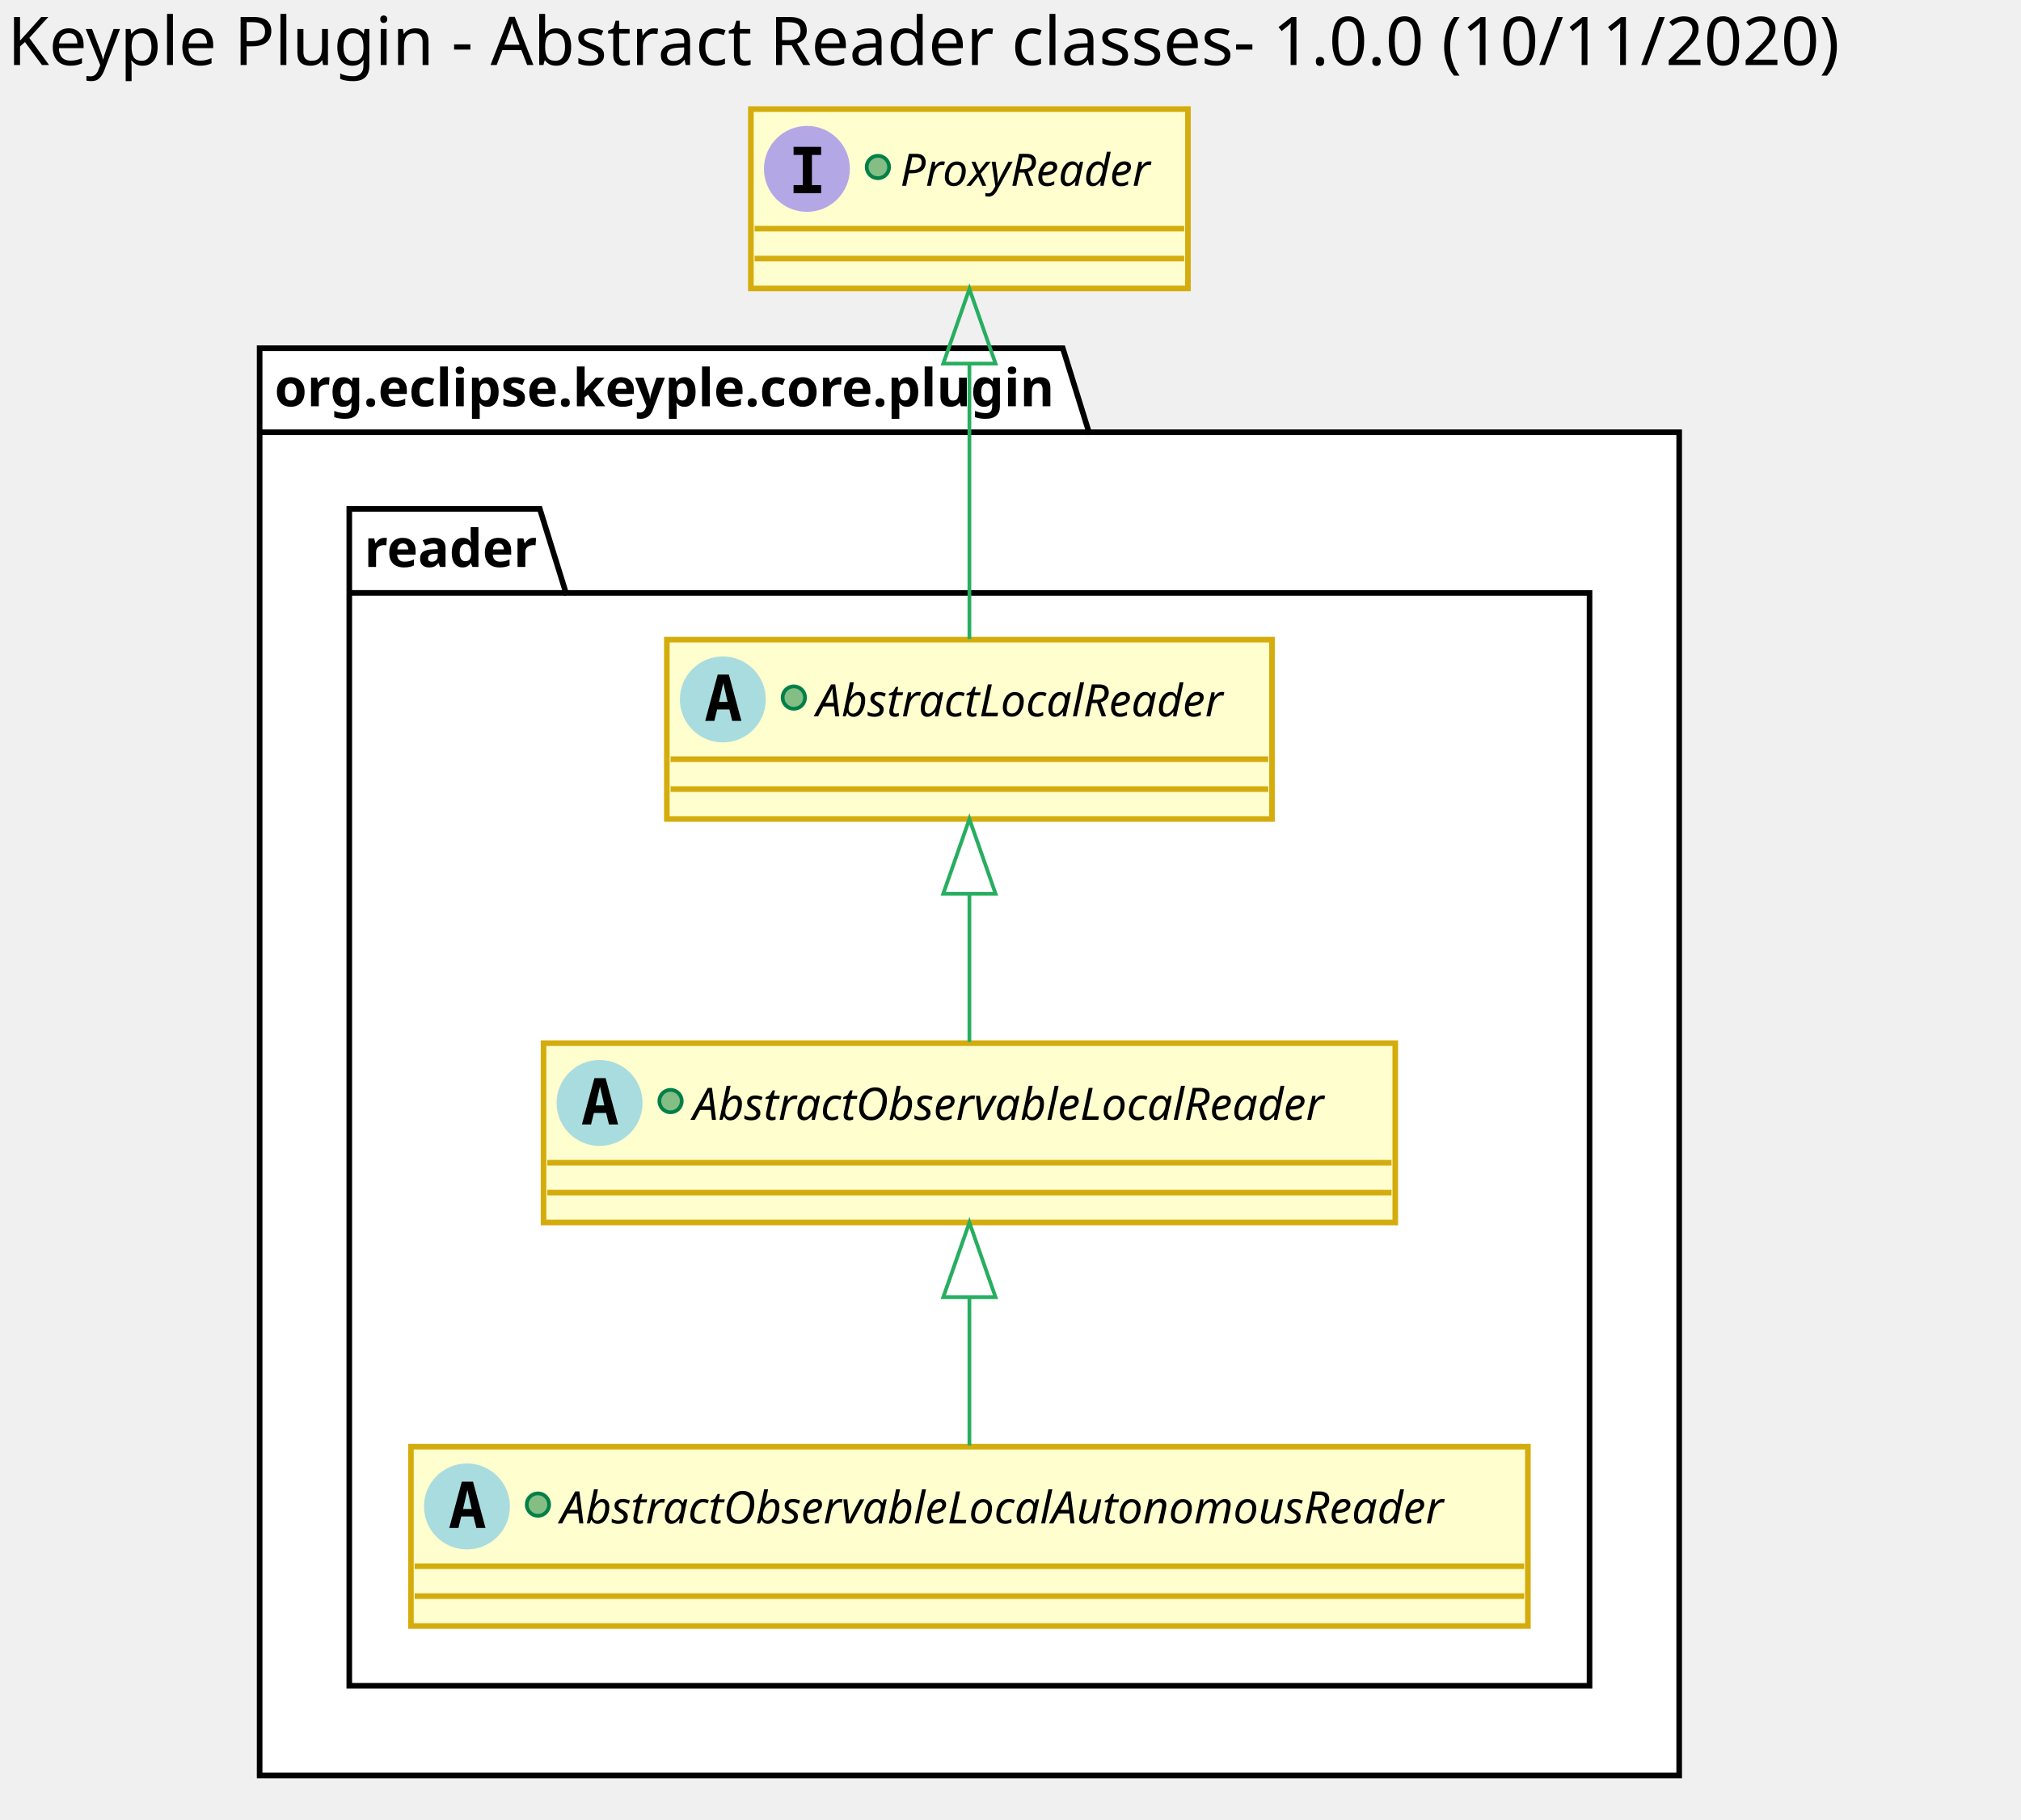
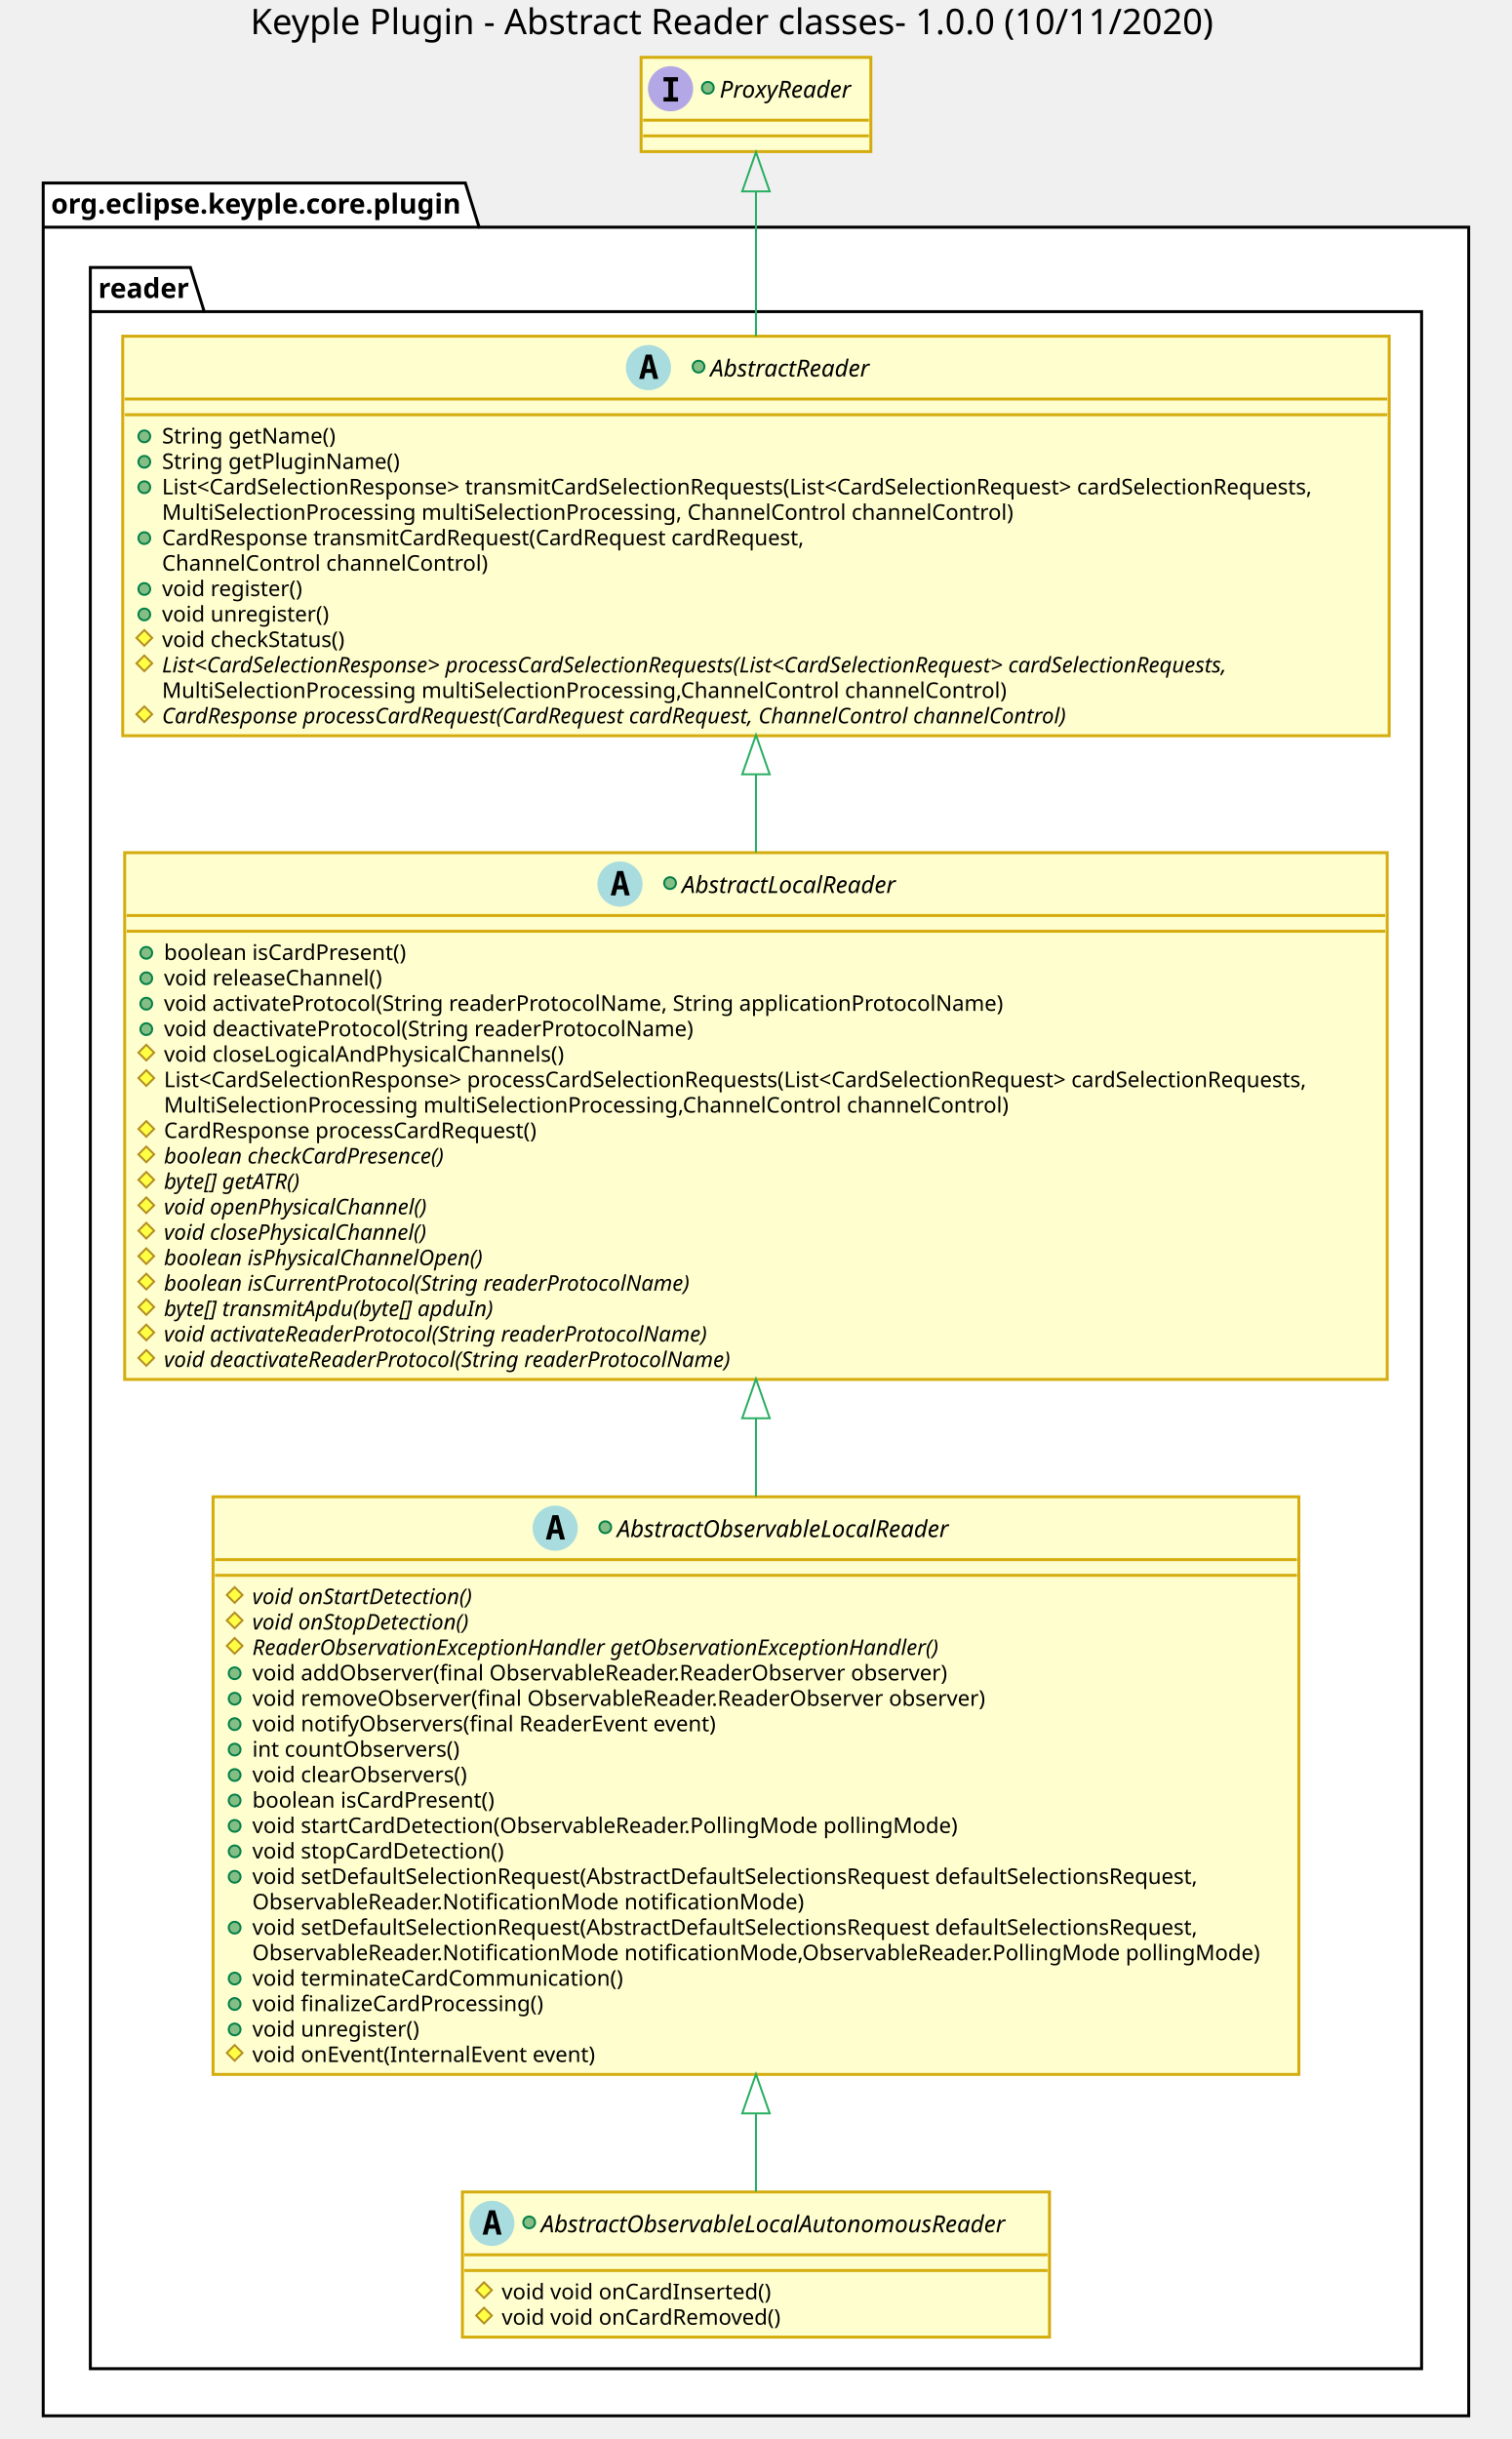
- <svg xmlns="http://www.w3.org/2000/svg" contentScriptType="application/ecmascript" contentStyleType="text/css" height="487px" preserveAspectRatio="none" style="width:541px;height:487px;" version="1.1" viewBox="0 0 541 487" width="541px" zoomAndPan="magnify">
+ <svg xmlns="http://www.w3.org/2000/svg" contentScriptType="application/ecmascript" contentStyleType="text/css" height="1242px" preserveAspectRatio="none" style="width:770px;height:1242px;" version="1.1" viewBox="0 0 770 1242" width="770px" zoomAndPan="magnify">
  <defs />
  <g>
-     <text fill="#000000" font-family="sans-serif" font-size="18" lengthAdjust="spacingAndGlyphs" textLength="527" x="2" y="17.402">Keyple Plugin - Abstract Reader classes- 1.0.0 (10/11/2020)</text>
-     <polygon fill="#FFFFFF" points="69.5,93.199,284.5,93.199,291.5,115.688,449.5,115.688,449.5,475.199,69.5,475.199,69.5,93.199" style="stroke: #000000; stroke-width: 1.5;" />
-     <line style="stroke: #000000; stroke-width: 1.5;" x1="69.5" x2="291.5" y1="115.688" y2="115.688" />
-     <text fill="#000000" font-family="sans-serif" font-size="14" font-weight="bold" lengthAdjust="spacingAndGlyphs" textLength="209" x="73.5" y="108.734">org.eclipse.keyple.core.plugin</text>
-     <polygon fill="#FFFFFF" points="93.5,136.199,144.5,136.199,151.5,158.688,425.5,158.688,425.5,451.199,93.5,451.199,93.5,136.199" style="stroke: #000000; stroke-width: 1.5;" />
-     <line style="stroke: #000000; stroke-width: 1.5;" x1="93.5" x2="151.5" y1="158.688" y2="158.688" />
-     <text fill="#000000" font-family="sans-serif" font-size="14" font-weight="bold" lengthAdjust="spacingAndGlyphs" textLength="45" x="97.5" y="151.734">reader</text>
-     <rect fill="#FEFECE" height="48" id="AbstractLocalReader" style="stroke: #D4AC0D; stroke-width: 1.5;" width="162" x="178.5" y="171.199" />
-     <ellipse cx="193.5" cy="187.199" fill="#A9DCDF" rx="11" ry="11" style="stroke: #A9DCDF; stroke-width: 1.0;" />
-     <path d="M193.613,182.797 L192.459,187.869 L194.775,187.869 Z M192.119,180.556 L195.116,180.556 L198.461,192.949 L196.012,192.949 L195.249,189.886 L191.97,189.886 L191.223,192.949 L188.774,192.949 Z " />
-     <ellipse cx="212.5" cy="186.699" fill="#84BE84" rx="3" ry="3" style="stroke: #038048; stroke-width: 1.0;" />
-     <text fill="#000000" font-family="sans-serif" font-size="12" font-style="italic" lengthAdjust="spacingAndGlyphs" textLength="119" x="218.5" y="191.734">AbstractLocalReader</text>
-     <line style="stroke: #D4AC0D; stroke-width: 1.5;" x1="179.5" x2="339.5" y1="203.199" y2="203.199" />
-     <line style="stroke: #D4AC0D; stroke-width: 1.5;" x1="179.5" x2="339.5" y1="211.199" y2="211.199" />
-     <rect fill="#FEFECE" height="48" id="AbstractObservableLocalReader" style="stroke: #D4AC0D; stroke-width: 1.5;" width="228" x="145.5" y="279.199" />
-     <ellipse cx="160.5" cy="295.199" fill="#A9DCDF" rx="11" ry="11" style="stroke: #A9DCDF; stroke-width: 1.0;" />
-     <path d="M160.613,290.797 L159.459,295.869 L161.775,295.869 Z M159.119,288.556 L162.116,288.556 L165.461,300.949 L163.012,300.949 L162.249,297.886 L158.97,297.886 L158.223,300.949 L155.774,300.949 Z " />
-     <ellipse cx="179.5" cy="294.699" fill="#84BE84" rx="3" ry="3" style="stroke: #038048; stroke-width: 1.0;" />
-     <text fill="#000000" font-family="sans-serif" font-size="12" font-style="italic" lengthAdjust="spacingAndGlyphs" textLength="185" x="185.5" y="299.734">AbstractObservableLocalReader</text>
-     <line style="stroke: #D4AC0D; stroke-width: 1.5;" x1="146.5" x2="372.5" y1="311.199" y2="311.199" />
-     <line style="stroke: #D4AC0D; stroke-width: 1.5;" x1="146.5" x2="372.5" y1="319.199" y2="319.199" />
-     <rect fill="#FEFECE" height="48" id="AbstractObservableLocalAutonomousReader" style="stroke: #D4AC0D; stroke-width: 1.5;" width="299" x="110" y="387.199" />
-     <ellipse cx="125" cy="403.199" fill="#A9DCDF" rx="11" ry="11" style="stroke: #A9DCDF; stroke-width: 1.0;" />
-     <path d="M125.113,398.797 L123.96,403.869 L126.275,403.869 Z M123.619,396.556 L126.616,396.556 L129.961,408.949 L127.512,408.949 L126.749,405.886 L123.47,405.886 L122.723,408.949 L120.274,408.949 Z " />
-     <ellipse cx="144" cy="402.699" fill="#84BE84" rx="3" ry="3" style="stroke: #038048; stroke-width: 1.0;" />
-     <text fill="#000000" font-family="sans-serif" font-size="12" font-style="italic" lengthAdjust="spacingAndGlyphs" textLength="256" x="150" y="407.734">AbstractObservableLocalAutonomousReader</text>
-     <line style="stroke: #D4AC0D; stroke-width: 1.5;" x1="111" x2="408" y1="419.199" y2="419.199" />
-     <line style="stroke: #D4AC0D; stroke-width: 1.5;" x1="111" x2="408" y1="427.199" y2="427.199" />
-     <rect fill="#FEFECE" height="48" id="ProxyReader" style="stroke: #D4AC0D; stroke-width: 1.5;" width="117" x="201" y="29.199" />
-     <ellipse cx="216" cy="45.199" fill="#B4A7E5" rx="11" ry="11" style="stroke: #B4A7E5; stroke-width: 1.0;" />
-     <path d="M212.428,41.464 L212.428,39.306 L219.807,39.306 L219.807,41.464 L217.342,41.464 L217.342,49.541 L219.807,49.541 L219.807,51.699 L212.428,51.699 L212.428,49.541 L214.893,49.541 L214.893,41.464 Z " />
-     <ellipse cx="235" cy="44.699" fill="#84BE84" rx="3" ry="3" style="stroke: #038048; stroke-width: 1.0;" />
-     <text fill="#000000" font-family="sans-serif" font-size="12" font-style="italic" lengthAdjust="spacingAndGlyphs" textLength="74" x="241" y="49.734">ProxyReader</text>
-     <line style="stroke: #D4AC0D; stroke-width: 1.5;" x1="202" x2="317" y1="61.199" y2="61.199" />
-     <line style="stroke: #D4AC0D; stroke-width: 1.5;" x1="202" x2="317" y1="69.199" y2="69.199" />
-     <path d="M259.5,97.399 C259.5,121.699 259.5,151.079 259.5,171.049 " fill="none" id="ProxyReader&lt;-AbstractLocalReader" style="stroke: #27AE60; stroke-width: 1.0;" />
-     <polygon fill="none" points="252.5,97.319,259.5,77.319,266.5,97.319,252.5,97.319" style="stroke: #27AE60; stroke-width: 1.0;" />
-     <path d="M259.5,239.219 C259.5,252.779 259.5,267.239 259.5,278.879 " fill="none" id="AbstractLocalReader&lt;-AbstractObservableLocalReader" style="stroke: #27AE60; stroke-width: 1.0;" />
-     <polygon fill="none" points="252.5,239.199,259.5,219.199,266.5,239.199,252.5,239.199" style="stroke: #27AE60; stroke-width: 1.0;" />
-     <path d="M259.5,347.219 C259.5,360.779 259.5,375.239 259.5,386.879 " fill="none" id="AbstractObservableLocalReader&lt;-AbstractObservableLocalAutonomousReader" style="stroke: #27AE60; stroke-width: 1.0;" />
-     <polygon fill="none" points="252.5,347.199,259.5,327.199,266.5,347.199,252.5,347.199" style="stroke: #27AE60; stroke-width: 1.0;" />
+     <text fill="#000000" font-family="sans-serif" font-size="18" lengthAdjust="spacingAndGlyphs" textLength="527" x="127.5" y="17.402">Keyple Plugin - Abstract Reader classes- 1.0.0 (10/11/2020)</text>
+     <polygon fill="#FFFFFF" points="22,93.199,237,93.199,244,115.688,748,115.688,748,1230.199,22,1230.199,22,93.199" style="stroke: #000000; stroke-width: 1.5;" />
+     <line style="stroke: #000000; stroke-width: 1.5;" x1="22" x2="244" y1="115.688" y2="115.688" />
+     <text fill="#000000" font-family="sans-serif" font-size="14" font-weight="bold" lengthAdjust="spacingAndGlyphs" textLength="209" x="26" y="108.734">org.eclipse.keyple.core.plugin</text>
+     <polygon fill="#FFFFFF" points="46,136.199,97,136.199,104,158.688,724,158.688,724,1206.199,46,1206.199,46,136.199" style="stroke: #000000; stroke-width: 1.5;" />
+     <line style="stroke: #000000; stroke-width: 1.5;" x1="46" x2="104" y1="158.688" y2="158.688" />
+     <text fill="#000000" font-family="sans-serif" font-size="14" font-weight="bold" lengthAdjust="spacingAndGlyphs" textLength="45" x="50" y="151.734">reader</text>
+     <rect fill="#FEFECE" height="203.461" id="AbstractReader" style="stroke: #D4AC0D; stroke-width: 1.5;" width="645" x="62.5" y="171.199" />
+     <ellipse cx="330.25" cy="187.199" fill="#A9DCDF" rx="11" ry="11" style="stroke: #A9DCDF; stroke-width: 1.0;" />
+     <path d="M330.363,182.797 L329.209,187.869 L331.525,187.869 Z M328.869,180.556 L331.866,180.556 L335.211,192.949 L332.762,192.949 L331.998,189.886 L328.72,189.886 L327.973,192.949 L325.524,192.949 Z " />
+     <ellipse cx="355.75" cy="186.699" fill="#84BE84" rx="3" ry="3" style="stroke: #038048; stroke-width: 1.0;" />
+     <text fill="#000000" font-family="sans-serif" font-size="12" font-style="italic" lengthAdjust="spacingAndGlyphs" textLength="90" x="361.75" y="191.734">AbstractReader</text>
+     <line style="stroke: #D4AC0D; stroke-width: 1.5;" x1="63.5" x2="706.5" y1="203.199" y2="203.199" />
+     <line style="stroke: #D4AC0D; stroke-width: 1.5;" x1="63.5" x2="706.5" y1="211.199" y2="211.199" />
+     <ellipse cx="73.5" cy="222.199" fill="#84BE84" rx="3" ry="3" style="stroke: #038048; stroke-width: 1.0;" />
+     <text fill="#000000" font-family="sans-serif" font-size="11" lengthAdjust="spacingAndGlyphs" textLength="90" x="82.5" y="225.834">String getName()</text>
+     <ellipse cx="73.5" cy="235.154" fill="#84BE84" rx="3" ry="3" style="stroke: #038048; stroke-width: 1.0;" />
+     <text fill="#000000" font-family="sans-serif" font-size="11" lengthAdjust="spacingAndGlyphs" textLength="123" x="82.5" y="238.789">String getPluginName()</text>
+     <ellipse cx="73.5" cy="248.109" fill="#84BE84" rx="3" ry="3" style="stroke: #038048; stroke-width: 1.0;" />
+     <text fill="#000000" font-family="sans-serif" font-size="11" lengthAdjust="spacingAndGlyphs" textLength="619" x="82.5" y="251.744">List&lt;CardSelectionResponse&gt; transmitCardSelectionRequests(List&lt;CardSelectionRequest&gt; cardSelectionRequests,</text>
+     <text fill="#000000" font-family="sans-serif" font-size="11" lengthAdjust="spacingAndGlyphs" textLength="451" x="82.5" y="264.699">MultiSelectionProcessing multiSelectionProcessing, ChannelControl channelControl)</text>
+     <ellipse cx="73.5" cy="274.019" fill="#84BE84" rx="3" ry="3" style="stroke: #038048; stroke-width: 1.0;" />
+     <text fill="#000000" font-family="sans-serif" font-size="11" lengthAdjust="spacingAndGlyphs" textLength="341" x="82.5" y="277.654">CardResponse transmitCardRequest(CardRequest cardRequest,</text>
+     <text fill="#000000" font-family="sans-serif" font-size="11" lengthAdjust="spacingAndGlyphs" textLength="175" x="82.5" y="290.609">ChannelControl channelControl)</text>
+     <ellipse cx="73.5" cy="299.93" fill="#84BE84" rx="3" ry="3" style="stroke: #038048; stroke-width: 1.0;" />
+     <text fill="#000000" font-family="sans-serif" font-size="11" lengthAdjust="spacingAndGlyphs" textLength="76" x="82.5" y="303.565">void register()</text>
+     <ellipse cx="73.5" cy="312.885" fill="#84BE84" rx="3" ry="3" style="stroke: #038048; stroke-width: 1.0;" />
+     <text fill="#000000" font-family="sans-serif" font-size="11" lengthAdjust="spacingAndGlyphs" textLength="90" x="82.5" y="316.519">void unregister()</text>
+     <polygon fill="#FFFF44" points="73.5,320.84,77.5,324.84,73.5,328.84,69.5,324.84" style="stroke: #B38D22; stroke-width: 1.0;" />
+     <text fill="#000000" font-family="sans-serif" font-size="11" lengthAdjust="spacingAndGlyphs" textLength="98" x="82.5" y="329.475">void checkStatus()</text>
+     <polygon fill="#FFFF44" points="73.5,333.795,77.5,337.795,73.5,341.795,69.5,337.795" style="stroke: #B38D22; stroke-width: 1.0;" />
+     <text fill="#000000" font-family="sans-serif" font-size="11" font-style="italic" lengthAdjust="spacingAndGlyphs" textLength="617" x="82.5" y="342.43">List&lt;CardSelectionResponse&gt; processCardSelectionRequests(List&lt;CardSelectionRequest&gt; cardSelectionRequests,</text>
+     <text fill="#000000" font-family="sans-serif" font-size="11" lengthAdjust="spacingAndGlyphs" textLength="448" x="82.5" y="355.385">MultiSelectionProcessing multiSelectionProcessing,ChannelControl channelControl)</text>
+     <polygon fill="#FFFF44" points="73.5,359.705,77.5,363.705,73.5,367.705,69.5,363.705" style="stroke: #B38D22; stroke-width: 1.0;" />
+     <text fill="#000000" font-family="sans-serif" font-size="11" font-style="italic" lengthAdjust="spacingAndGlyphs" textLength="517" x="82.5" y="368.34">CardResponse processCardRequest(CardRequest cardRequest, ChannelControl channelControl)</text>
+     <rect fill="#FEFECE" height="268.236" id="AbstractLocalReader" style="stroke: #D4AC0D; stroke-width: 1.5;" width="643" x="63.5" y="434.199" />
+     <ellipse cx="315.75" cy="450.199" fill="#A9DCDF" rx="11" ry="11" style="stroke: #A9DCDF; stroke-width: 1.0;" />
+     <path d="M315.863,445.797 L314.709,450.869 L317.025,450.869 Z M314.369,443.556 L317.366,443.556 L320.711,455.949 L318.262,455.949 L317.498,452.886 L314.22,452.886 L313.473,455.949 L311.024,455.949 Z " />
+     <ellipse cx="341.25" cy="449.699" fill="#84BE84" rx="3" ry="3" style="stroke: #038048; stroke-width: 1.0;" />
+     <text fill="#000000" font-family="sans-serif" font-size="12" font-style="italic" lengthAdjust="spacingAndGlyphs" textLength="119" x="347.25" y="454.734">AbstractLocalReader</text>
+     <line style="stroke: #D4AC0D; stroke-width: 1.5;" x1="64.5" x2="705.5" y1="466.199" y2="466.199" />
+     <line style="stroke: #D4AC0D; stroke-width: 1.5;" x1="64.5" x2="705.5" y1="474.199" y2="474.199" />
+     <ellipse cx="74.5" cy="485.199" fill="#84BE84" rx="3" ry="3" style="stroke: #038048; stroke-width: 1.0;" />
+     <text fill="#000000" font-family="sans-serif" font-size="11" lengthAdjust="spacingAndGlyphs" textLength="129" x="83.5" y="488.834">boolean isCardPresent()</text>
+     <ellipse cx="74.5" cy="498.154" fill="#84BE84" rx="3" ry="3" style="stroke: #038048; stroke-width: 1.0;" />
+     <text fill="#000000" font-family="sans-serif" font-size="11" lengthAdjust="spacingAndGlyphs" textLength="116" x="83.5" y="501.789">void releaseChannel()</text>
+     <ellipse cx="74.5" cy="511.109" fill="#84BE84" rx="3" ry="3" style="stroke: #038048; stroke-width: 1.0;" />
+     <text fill="#000000" font-family="sans-serif" font-size="11" lengthAdjust="spacingAndGlyphs" textLength="440" x="83.5" y="514.744">void activateProtocol(String readerProtocolName, String applicationProtocolName)</text>
+     <ellipse cx="74.5" cy="524.064" fill="#84BE84" rx="3" ry="3" style="stroke: #038048; stroke-width: 1.0;" />
+     <text fill="#000000" font-family="sans-serif" font-size="11" lengthAdjust="spacingAndGlyphs" textLength="278" x="83.5" y="527.699">void deactivateProtocol(String readerProtocolName)</text>
+     <polygon fill="#FFFF44" points="74.5,532.019,78.5,536.019,74.5,540.019,70.5,536.019" style="stroke: #B38D22; stroke-width: 1.0;" />
+     <text fill="#000000" font-family="sans-serif" font-size="11" lengthAdjust="spacingAndGlyphs" textLength="215" x="83.5" y="540.654">void closeLogicalAndPhysicalChannels()</text>
+     <polygon fill="#FFFF44" points="74.5,544.975,78.5,548.975,74.5,552.975,70.5,548.975" style="stroke: #B38D22; stroke-width: 1.0;" />
+     <text fill="#000000" font-family="sans-serif" font-size="11" lengthAdjust="spacingAndGlyphs" textLength="617" x="83.5" y="553.609">List&lt;CardSelectionResponse&gt; processCardSelectionRequests(List&lt;CardSelectionRequest&gt; cardSelectionRequests,</text>
+     <text fill="#000000" font-family="sans-serif" font-size="11" lengthAdjust="spacingAndGlyphs" textLength="448" x="83.5" y="566.564">MultiSelectionProcessing multiSelectionProcessing,ChannelControl channelControl)</text>
+     <polygon fill="#FFFF44" points="74.5,570.885,78.5,574.885,74.5,578.885,70.5,574.885" style="stroke: #B38D22; stroke-width: 1.0;" />
+     <text fill="#000000" font-family="sans-serif" font-size="11" lengthAdjust="spacingAndGlyphs" textLength="201" x="83.5" y="579.519">CardResponse processCardRequest()</text>
+     <polygon fill="#FFFF44" points="74.5,583.84,78.5,587.84,74.5,591.84,70.5,587.84" style="stroke: #B38D22; stroke-width: 1.0;" />
+     <text fill="#000000" font-family="sans-serif" font-size="11" font-style="italic" lengthAdjust="spacingAndGlyphs" textLength="159" x="83.5" y="592.475">boolean checkCardPresence()</text>
+     <polygon fill="#FFFF44" points="74.5,596.795,78.5,600.795,74.5,604.795,70.5,600.795" style="stroke: #B38D22; stroke-width: 1.0;" />
+     <text fill="#000000" font-family="sans-serif" font-size="11" font-style="italic" lengthAdjust="spacingAndGlyphs" textLength="81" x="83.5" y="605.43">byte[] getATR()</text>
+     <polygon fill="#FFFF44" points="74.5,609.75,78.5,613.75,74.5,617.75,70.5,613.75" style="stroke: #B38D22; stroke-width: 1.0;" />
+     <text fill="#000000" font-family="sans-serif" font-size="11" font-style="italic" lengthAdjust="spacingAndGlyphs" textLength="148" x="83.5" y="618.385">void openPhysicalChannel()</text>
+     <polygon fill="#FFFF44" points="74.5,622.705,78.5,626.705,74.5,630.705,70.5,626.705" style="stroke: #B38D22; stroke-width: 1.0;" />
+     <text fill="#000000" font-family="sans-serif" font-size="11" font-style="italic" lengthAdjust="spacingAndGlyphs" textLength="149" x="83.5" y="631.34">void closePhysicalChannel()</text>
+     <polygon fill="#FFFF44" points="74.5,635.66,78.5,639.66,74.5,643.66,70.5,639.66" style="stroke: #B38D22; stroke-width: 1.0;" />
+     <text fill="#000000" font-family="sans-serif" font-size="11" font-style="italic" lengthAdjust="spacingAndGlyphs" textLength="179" x="83.5" y="644.295">boolean isPhysicalChannelOpen()</text>
+     <polygon fill="#FFFF44" points="74.5,648.615,78.5,652.615,74.5,656.615,70.5,652.615" style="stroke: #B38D22; stroke-width: 1.0;" />
+     <text fill="#000000" font-family="sans-serif" font-size="11" font-style="italic" lengthAdjust="spacingAndGlyphs" textLength="295" x="83.5" y="657.25">boolean isCurrentProtocol(String readerProtocolName)</text>
+     <polygon fill="#FFFF44" points="74.5,661.57,78.5,665.57,74.5,669.57,70.5,665.57" style="stroke: #B38D22; stroke-width: 1.0;" />
+     <text fill="#000000" font-family="sans-serif" font-size="11" font-style="italic" lengthAdjust="spacingAndGlyphs" textLength="187" x="83.5" y="670.205">byte[] transmitApdu(byte[] apduIn)</text>
+     <polygon fill="#FFFF44" points="74.5,674.525,78.5,678.525,74.5,682.525,70.5,678.525" style="stroke: #B38D22; stroke-width: 1.0;" />
+     <text fill="#000000" font-family="sans-serif" font-size="11" font-style="italic" lengthAdjust="spacingAndGlyphs" textLength="302" x="83.5" y="683.16">void activateReaderProtocol(String readerProtocolName)</text>
+     <polygon fill="#FFFF44" points="74.5,687.481,78.5,691.481,74.5,695.481,70.5,691.481" style="stroke: #B38D22; stroke-width: 1.0;" />
+     <text fill="#000000" font-family="sans-serif" font-size="11" font-style="italic" lengthAdjust="spacingAndGlyphs" textLength="315" x="83.5" y="696.115">void deactivateReaderProtocol(String readerProtocolName)</text>
+     <rect fill="#FEFECE" height="294.147" id="AbstractObservableLocalReader" style="stroke: #D4AC0D; stroke-width: 1.5;" width="553" x="108.5" y="762.199" />
+     <ellipse cx="282.75" cy="778.199" fill="#A9DCDF" rx="11" ry="11" style="stroke: #A9DCDF; stroke-width: 1.0;" />
+     <path d="M282.863,773.797 L281.709,778.869 L284.025,778.869 Z M281.369,771.556 L284.366,771.556 L287.711,783.949 L285.262,783.949 L284.498,780.886 L281.22,780.886 L280.473,783.949 L278.024,783.949 Z " />
+     <ellipse cx="308.25" cy="777.699" fill="#84BE84" rx="3" ry="3" style="stroke: #038048; stroke-width: 1.0;" />
+     <text fill="#000000" font-family="sans-serif" font-size="12" font-style="italic" lengthAdjust="spacingAndGlyphs" textLength="185" x="314.25" y="782.734">AbstractObservableLocalReader</text>
+     <line style="stroke: #D4AC0D; stroke-width: 1.5;" x1="109.5" x2="660.5" y1="794.199" y2="794.199" />
+     <line style="stroke: #D4AC0D; stroke-width: 1.5;" x1="109.5" x2="660.5" y1="802.199" y2="802.199" />
+     <polygon fill="#FFFF44" points="119.5,808.199,123.5,812.199,119.5,816.199,115.5,812.199" style="stroke: #B38D22; stroke-width: 1.0;" />
+     <text fill="#000000" font-family="sans-serif" font-size="11" font-style="italic" lengthAdjust="spacingAndGlyphs" textLength="124" x="128.5" y="816.834">void onStartDetection()</text>
+     <polygon fill="#FFFF44" points="119.5,821.154,123.5,825.154,119.5,829.154,115.5,825.154" style="stroke: #B38D22; stroke-width: 1.0;" />
+     <text fill="#000000" font-family="sans-serif" font-size="11" font-style="italic" lengthAdjust="spacingAndGlyphs" textLength="123" x="128.5" y="829.789">void onStopDetection()</text>
+     <polygon fill="#FFFF44" points="119.5,834.109,123.5,838.109,119.5,842.109,115.5,838.109" style="stroke: #B38D22; stroke-width: 1.0;" />
+     <text fill="#000000" font-family="sans-serif" font-size="11" font-style="italic" lengthAdjust="spacingAndGlyphs" textLength="387" x="128.5" y="842.744">ReaderObservationExceptionHandler getObservationExceptionHandler()</text>
+     <ellipse cx="119.5" cy="852.064" fill="#84BE84" rx="3" ry="3" style="stroke: #038048; stroke-width: 1.0;" />
+     <text fill="#000000" font-family="sans-serif" font-size="11" lengthAdjust="spacingAndGlyphs" textLength="369" x="128.5" y="855.699">void addObserver(final ObservableReader.ReaderObserver observer)</text>
+     <ellipse cx="119.5" cy="865.019" fill="#84BE84" rx="3" ry="3" style="stroke: #038048; stroke-width: 1.0;" />
+     <text fill="#000000" font-family="sans-serif" font-size="11" lengthAdjust="spacingAndGlyphs" textLength="389" x="128.5" y="868.654">void removeObserver(final ObservableReader.ReaderObserver observer)</text>
+     <ellipse cx="119.5" cy="877.975" fill="#84BE84" rx="3" ry="3" style="stroke: #038048; stroke-width: 1.0;" />
+     <text fill="#000000" font-family="sans-serif" font-size="11" lengthAdjust="spacingAndGlyphs" textLength="245" x="128.5" y="881.609">void notifyObservers(final ReaderEvent event)</text>
+     <ellipse cx="119.5" cy="890.93" fill="#84BE84" rx="3" ry="3" style="stroke: #038048; stroke-width: 1.0;" />
+     <text fill="#000000" font-family="sans-serif" font-size="11" lengthAdjust="spacingAndGlyphs" textLength="112" x="128.5" y="894.564">int countObservers()</text>
+     <ellipse cx="119.5" cy="903.885" fill="#84BE84" rx="3" ry="3" style="stroke: #038048; stroke-width: 1.0;" />
+     <text fill="#000000" font-family="sans-serif" font-size="11" lengthAdjust="spacingAndGlyphs" textLength="116" x="128.5" y="907.519">void clearObservers()</text>
+     <ellipse cx="119.5" cy="916.84" fill="#84BE84" rx="3" ry="3" style="stroke: #038048; stroke-width: 1.0;" />
+     <text fill="#000000" font-family="sans-serif" font-size="11" lengthAdjust="spacingAndGlyphs" textLength="129" x="128.5" y="920.475">boolean isCardPresent()</text>
+     <ellipse cx="119.5" cy="929.795" fill="#84BE84" rx="3" ry="3" style="stroke: #038048; stroke-width: 1.0;" />
+     <text fill="#000000" font-family="sans-serif" font-size="11" lengthAdjust="spacingAndGlyphs" textLength="371" x="128.5" y="933.43">void startCardDetection(ObservableReader.PollingMode pollingMode)</text>
+     <ellipse cx="119.5" cy="942.75" fill="#84BE84" rx="3" ry="3" style="stroke: #038048; stroke-width: 1.0;" />
+     <text fill="#000000" font-family="sans-serif" font-size="11" lengthAdjust="spacingAndGlyphs" textLength="135" x="128.5" y="946.385">void stopCardDetection()</text>
+     <ellipse cx="119.5" cy="955.705" fill="#84BE84" rx="3" ry="3" style="stroke: #038048; stroke-width: 1.0;" />
+     <text fill="#000000" font-family="sans-serif" font-size="11" lengthAdjust="spacingAndGlyphs" textLength="496" x="128.5" y="959.34">void setDefaultSelectionRequest(AbstractDefaultSelectionsRequest defaultSelectionsRequest,</text>
+     <text fill="#000000" font-family="sans-serif" font-size="11" lengthAdjust="spacingAndGlyphs" textLength="289" x="128.5" y="972.295">ObservableReader.NotificationMode notificationMode)</text>
+     <ellipse cx="119.5" cy="981.615" fill="#84BE84" rx="3" ry="3" style="stroke: #038048; stroke-width: 1.0;" />
+     <text fill="#000000" font-family="sans-serif" font-size="11" lengthAdjust="spacingAndGlyphs" textLength="496" x="128.5" y="985.25">void setDefaultSelectionRequest(AbstractDefaultSelectionsRequest defaultSelectionsRequest,</text>
+     <text fill="#000000" font-family="sans-serif" font-size="11" lengthAdjust="spacingAndGlyphs" textLength="527" x="128.5" y="998.205">ObservableReader.NotificationMode notificationMode,ObservableReader.PollingMode pollingMode)</text>
+     <ellipse cx="119.5" cy="1007.525" fill="#84BE84" rx="3" ry="3" style="stroke: #038048; stroke-width: 1.0;" />
+     <text fill="#000000" font-family="sans-serif" font-size="11" lengthAdjust="spacingAndGlyphs" textLength="196" x="128.5" y="1011.16">void terminateCardCommunication()</text>
+     <ellipse cx="119.5" cy="1020.481" fill="#84BE84" rx="3" ry="3" style="stroke: #038048; stroke-width: 1.0;" />
+     <text fill="#000000" font-family="sans-serif" font-size="11" lengthAdjust="spacingAndGlyphs" textLength="157" x="128.5" y="1024.115">void finalizeCardProcessing()</text>
+     <ellipse cx="119.5" cy="1033.436" fill="#84BE84" rx="3" ry="3" style="stroke: #038048; stroke-width: 1.0;" />
+     <text fill="#000000" font-family="sans-serif" font-size="11" lengthAdjust="spacingAndGlyphs" textLength="90" x="128.5" y="1037.07">void unregister()</text>
+     <polygon fill="#FFFF44" points="119.5,1041.391,123.5,1045.391,119.5,1049.391,115.5,1045.391" style="stroke: #B38D22; stroke-width: 1.0;" />
+     <text fill="#000000" font-family="sans-serif" font-size="11" lengthAdjust="spacingAndGlyphs" textLength="179" x="128.5" y="1050.025">void onEvent(InternalEvent event)</text>
+     <rect fill="#FEFECE" height="73.91" id="AbstractObservableLocalAutonomousReader" style="stroke: #D4AC0D; stroke-width: 1.5;" width="299" x="235.5" y="1116.199" />
+     <ellipse cx="250.5" cy="1132.199" fill="#A9DCDF" rx="11" ry="11" style="stroke: #A9DCDF; stroke-width: 1.0;" />
+     <path d="M250.613,1127.797 L249.459,1132.869 L251.775,1132.869 Z M249.119,1125.556 L252.116,1125.556 L255.461,1137.949 L253.012,1137.949 L252.249,1134.886 L248.97,1134.886 L248.223,1137.949 L245.774,1137.949 Z " />
+     <ellipse cx="269.5" cy="1131.699" fill="#84BE84" rx="3" ry="3" style="stroke: #038048; stroke-width: 1.0;" />
+     <text fill="#000000" font-family="sans-serif" font-size="12" font-style="italic" lengthAdjust="spacingAndGlyphs" textLength="256" x="275.5" y="1136.734">AbstractObservableLocalAutonomousReader</text>
+     <line style="stroke: #D4AC0D; stroke-width: 1.5;" x1="236.5" x2="533.5" y1="1148.199" y2="1148.199" />
+     <line style="stroke: #D4AC0D; stroke-width: 1.5;" x1="236.5" x2="533.5" y1="1156.199" y2="1156.199" />
+     <polygon fill="#FFFF44" points="246.5,1162.199,250.5,1166.199,246.5,1170.199,242.5,1166.199" style="stroke: #B38D22; stroke-width: 1.0;" />
+     <text fill="#000000" font-family="sans-serif" font-size="11" lengthAdjust="spacingAndGlyphs" textLength="144" x="255.5" y="1170.834">void void onCardInserted()</text>
+     <polygon fill="#FFFF44" points="246.5,1175.154,250.5,1179.154,246.5,1183.154,242.5,1179.154" style="stroke: #B38D22; stroke-width: 1.0;" />
+     <text fill="#000000" font-family="sans-serif" font-size="11" lengthAdjust="spacingAndGlyphs" textLength="149" x="255.5" y="1183.789">void void onCardRemoved()</text>
+     <rect fill="#FEFECE" height="48" id="ProxyReader" style="stroke: #D4AC0D; stroke-width: 1.5;" width="117" x="326.5" y="29.199" />
+     <ellipse cx="341.5" cy="45.199" fill="#B4A7E5" rx="11" ry="11" style="stroke: #B4A7E5; stroke-width: 1.0;" />
+     <path d="M337.928,41.464 L337.928,39.306 L345.307,39.306 L345.307,41.464 L342.842,41.464 L342.842,49.541 L345.307,49.541 L345.307,51.699 L337.928,51.699 L337.928,49.541 L340.393,49.541 L340.393,41.464 Z " />
+     <ellipse cx="360.5" cy="44.699" fill="#84BE84" rx="3" ry="3" style="stroke: #038048; stroke-width: 1.0;" />
+     <text fill="#000000" font-family="sans-serif" font-size="12" font-style="italic" lengthAdjust="spacingAndGlyphs" textLength="74" x="366.5" y="49.734">ProxyReader</text>
+     <line style="stroke: #D4AC0D; stroke-width: 1.5;" x1="327.5" x2="442.5" y1="61.199" y2="61.199" />
+     <line style="stroke: #D4AC0D; stroke-width: 1.5;" x1="327.5" x2="442.5" y1="69.199" y2="69.199" />
+     <path d="M385,97.779 C385,118.969 385,145.399 385,171.199 " fill="none" id="ProxyReader&lt;-AbstractReader" style="stroke: #27AE60; stroke-width: 1.0;" />
+     <polygon fill="none" points="378,97.479,385,77.479,392,97.479,378,97.479" style="stroke: #27AE60; stroke-width: 1.0;" />
+     <path d="M385,394.499 C385,407.549 385,420.879 385,434.059 " fill="none" id="AbstractReader&lt;-AbstractLocalReader" style="stroke: #27AE60; stroke-width: 1.0;" />
+     <polygon fill="none" points="378,394.299,385,374.299,392,394.299,378,394.299" style="stroke: #27AE60; stroke-width: 1.0;" />
+     <path d="M385,722.209 C385,735.489 385,748.909 385,762.129 " fill="none" id="AbstractLocalReader&lt;-AbstractObservableLocalReader" style="stroke: #27AE60; stroke-width: 1.0;" />
+     <polygon fill="none" points="378,722.209,385,702.209,392,722.209,378,722.209" style="stroke: #27AE60; stroke-width: 1.0;" />
+     <path d="M385,1076.539 C385,1091.059 385,1104.569 385,1116.029 " fill="none" id="AbstractObservableLocalReader&lt;-AbstractObservableLocalAutonomousReader" style="stroke: #27AE60; stroke-width: 1.0;" />
+     <polygon fill="none" points="378,1076.209,385,1056.209,392,1076.209,378,1076.209" style="stroke: #27AE60; stroke-width: 1.0;" />
  </g>
</svg>
